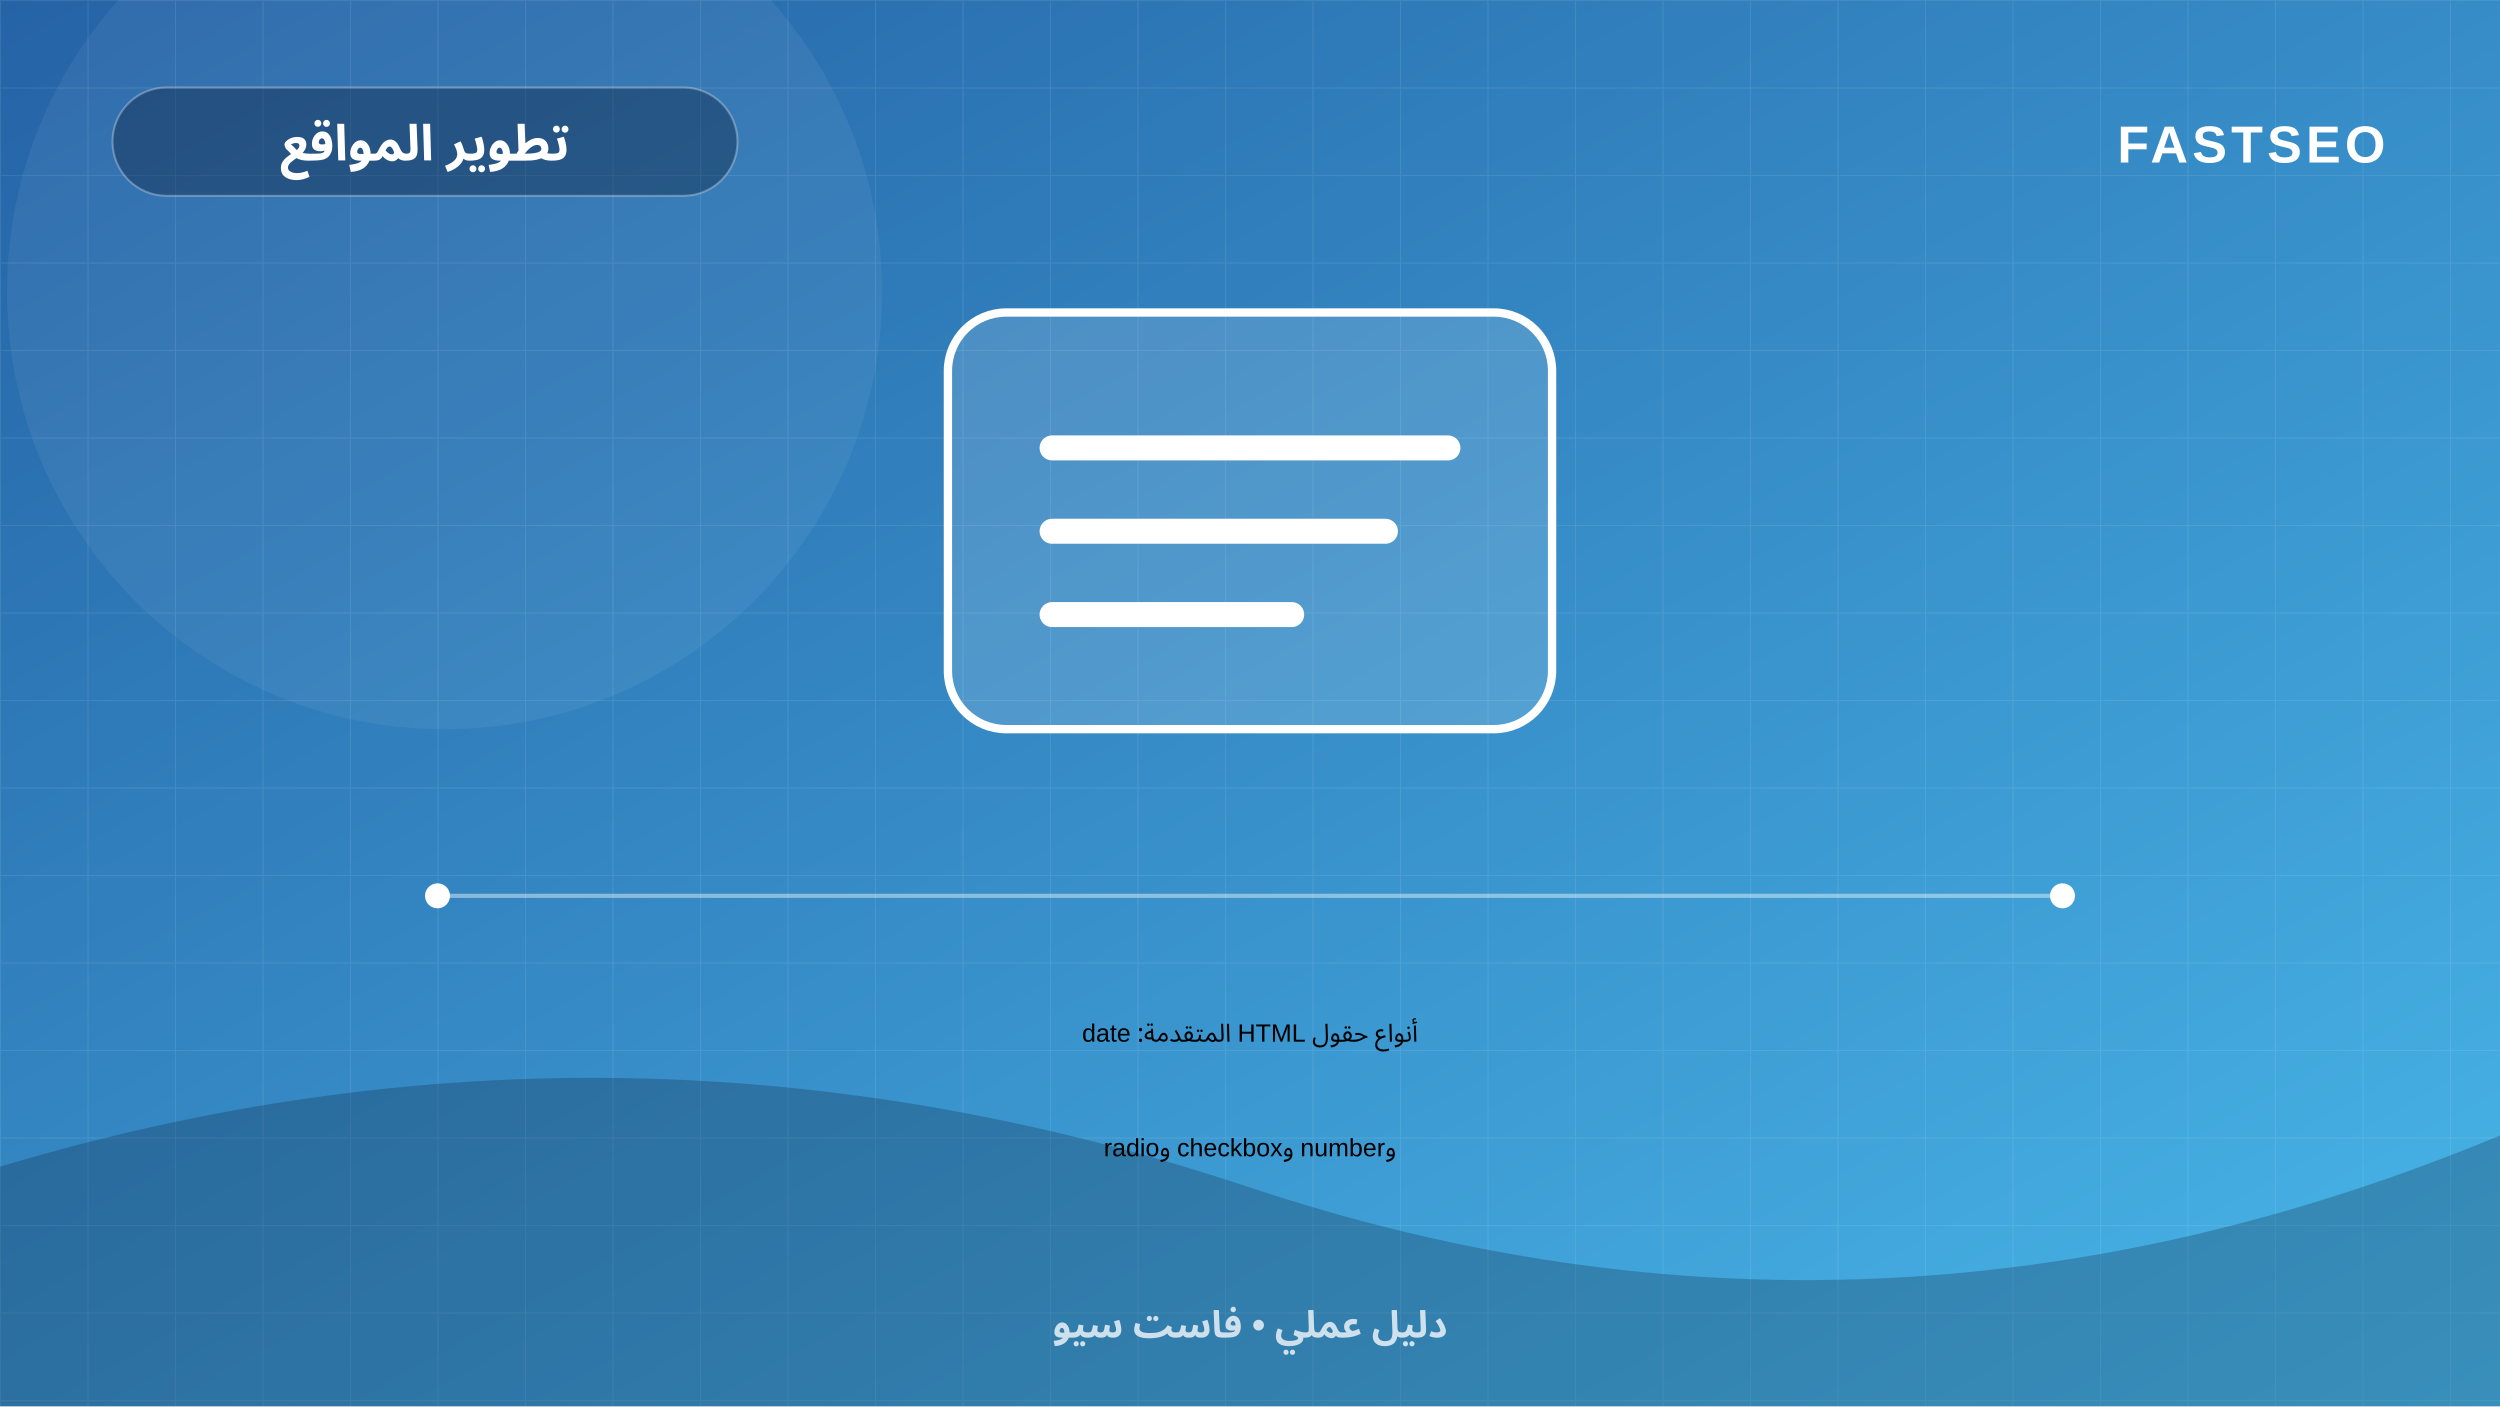
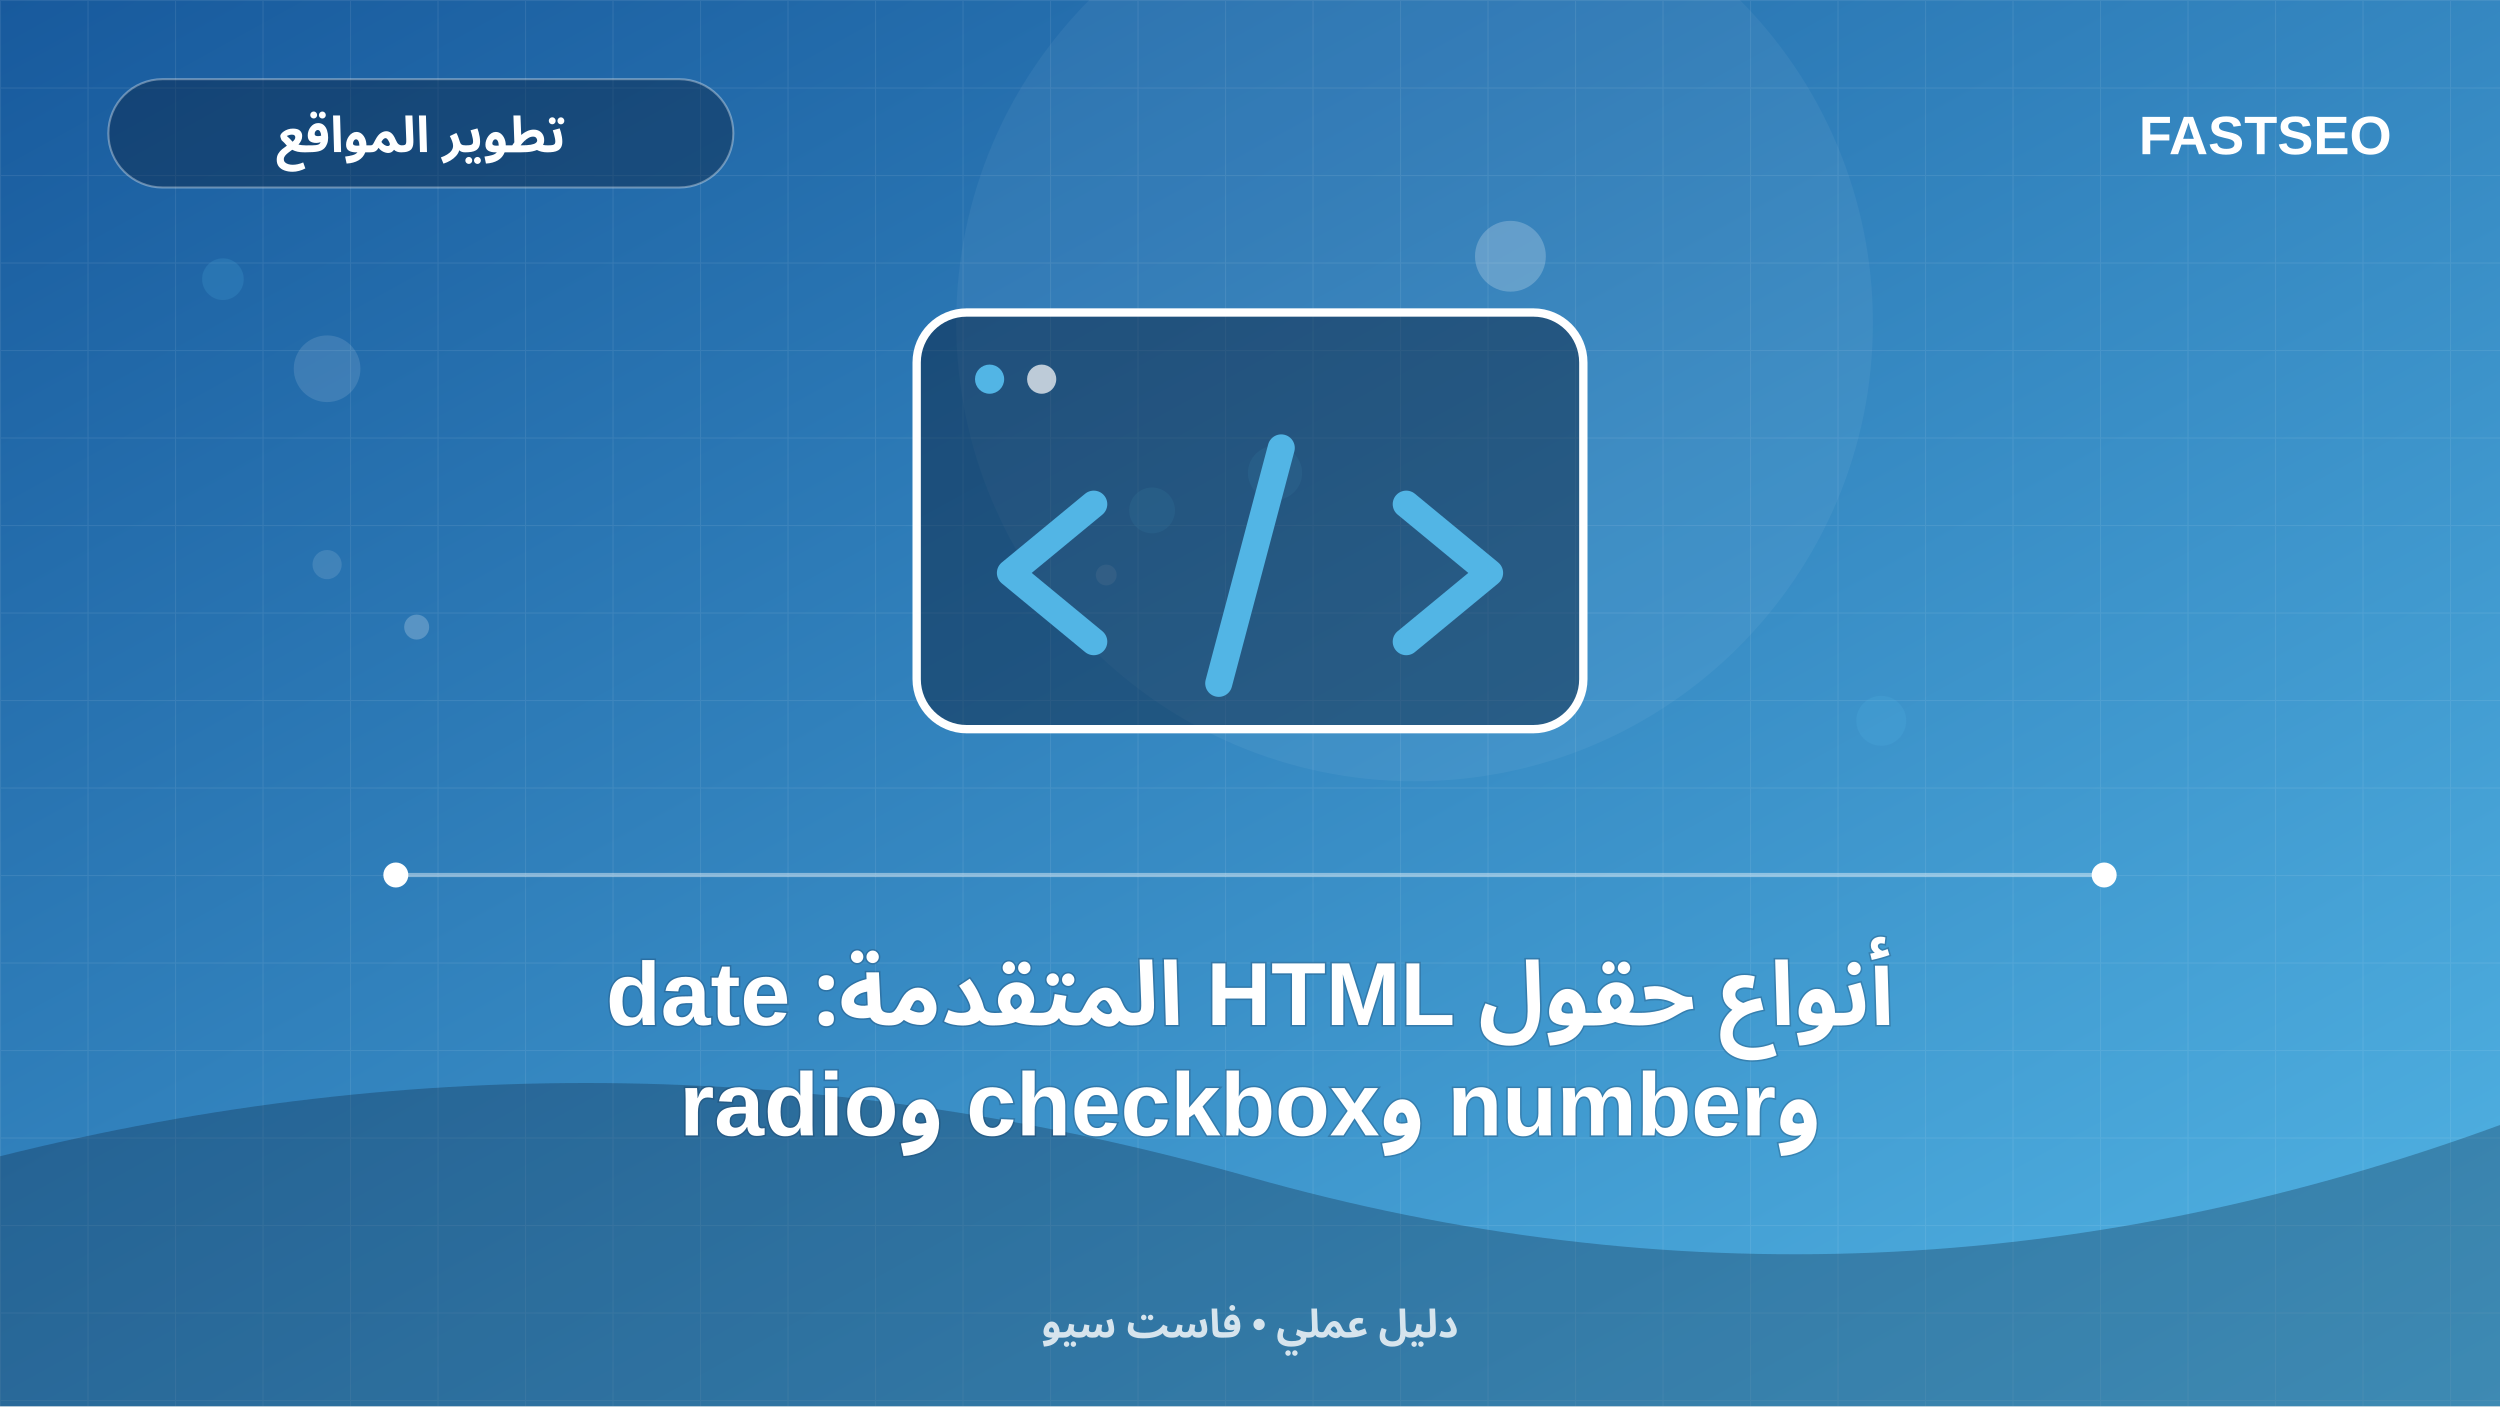
- <svg xmlns="http://www.w3.org/2000/svg" width="1200" height="675" viewBox="0 0 1200 675" role="img" aria-labelledby="title desc">
+ <svg xmlns="http://www.w3.org/2000/svg" width="1200" height="675" viewBox="0 0 1200 675" role="img" aria-labelledby="t dsc">
  <defs>
    <linearGradient id="bg" x1="0" y1="0" x2="1" y2="1">
-       <stop offset="0" stop-color="#2563A6" />
-       <stop offset="1" stop-color="#48B6E8" />
+       <stop stop-color="#185A9D" />
+       <stop offset="1" stop-color="#52B5E5" />
    </linearGradient>
-     <radialGradient id="orb">
-       <stop stop-color="#fff" stop-opacity=".5" />
-       <stop offset="1" stop-color="#fff" stop-opacity="0" />
-     </radialGradient>
-     <pattern id="grid" width="42" height="42" patternUnits="userSpaceOnUse">
-       <path d="M42 0H0V42" fill="none" stroke="#fff" stroke-opacity=".09" stroke-width="1" />
+     <pattern id="g" width="42" height="42" patternUnits="userSpaceOnUse">
+       <path d="M42 0H0V42" fill="none" stroke="#fff" stroke-opacity=".08" />
    </pattern>
+     <style>.headline{fill:#fff;font-family:'Noto Sans Arabic',Tahoma,Arial,sans-serif;font-size:43px;font-weight:900;paint-order:stroke;stroke:#10213B;stroke-opacity:.22;stroke-width:1.5px}</style>
  </defs>
  <rect width="1200" height="675" fill="url(#bg)" />
-   <rect width="1200" height="675" fill="url(#grid)" />
-   <path d="M0 560Q300 470 600 570T1200 545V675H0Z" fill="#07152B" opacity=".24" />
-   <circle cx="213.4" cy="140" r="210" fill="#fff" opacity=".055" />
-   <circle cx="-919" cy="51" r="12" fill="#fff" opacity="0.12" />
-   <circle cx="-420" cy="70" r="11" fill="#48B6E8" opacity="0.19" />
-   <circle cx="-690" cy="80" r="10" fill="#fff" opacity="0.26" />
-   <circle cx="-305" cy="85" r="9" fill="#48B6E8" opacity="0.12" />
-   <circle cx="-633" cy="-63" r="8" fill="#fff" opacity="0.19" />
-   <circle cx="-797" cy="13" r="7" fill="#48B6E8" opacity="0.26" />
-   <circle cx="-359" cy="51" r="6" fill="#fff" opacity="0.12" />
-   <circle cx="-140" cy="70" r="5" fill="#48B6E8" opacity="0.19" />
-   <g font-family="Noto Sans Arabic,Tahoma,Arial,sans-serif">
-     <rect x="54" y="42" width="300" height="52" rx="26" fill="#07152B" fill-opacity=".35" stroke="#fff" stroke-opacity=".3" />
-     <text x="204" y="77" text-anchor="middle" fill="#fff" font-size="24" font-weight="800" direction="rtl">تطوير المواقع</text>
-     <text x="1145" y="78" text-anchor="end" fill="#fff" font-size="25" font-weight="900" letter-spacing="2">FASTSEO</text>
+   <rect width="1200" height="675" fill="url(#g)" />
+   <circle cx="679" cy="155" r="220" fill="#fff" opacity=".05" />
+   <circle cx="157" cy="177" r="16" fill="#fff" opacity="0.12" />
+   <circle cx="107" cy="134" r="10" fill="#52B5E5" opacity="0.17" />
+   <circle cx="725" cy="123" r="17" fill="#fff" opacity="0.22" />
+   <circle cx="553" cy="245" r="11" fill="#52B5E5" opacity="0.27" />
+   <circle cx="531" cy="276" r="5" fill="#fff" opacity="0.12" />
+   <circle cx="903" cy="346" r="12" fill="#52B5E5" opacity="0.17" />
+   <circle cx="200" cy="301" r="6" fill="#fff" opacity="0.22" />
+   <circle cx="612" cy="227" r="13" fill="#52B5E5" opacity="0.27" />
+   <circle cx="157" cy="271" r="7" fill="#fff" opacity="0.12" />
+   <path d="M0 555Q300 480 600 565T1200 540V675H0Z" fill="#07152B" opacity=".27" />
+   <g font-family="'Noto Sans Arabic',Tahoma,Arial,sans-serif">
+     <rect x="52" y="38" width="300" height="52" rx="26" fill="#07152B" fill-opacity=".36" stroke="#fff" stroke-opacity=".35" />
+     <text x="202" y="73" text-anchor="middle" fill="#fff" font-size="24" font-weight="800" direction="rtl">تطوير المواقع</text>
+     <text x="1148" y="74" text-anchor="end" fill="#fff" font-size="26" font-weight="900">FASTSEO</text>
    <g transform="translate(600 250)">
-       <rect x="-145" y="-100" width="290" height="200" rx="28" fill="#fff" fill-opacity=".14" stroke="#fff" stroke-width="4" />
-       <path d="M-95 -35H95 M-95 5H65 M-95 45H20" stroke="#fff" stroke-width="12" stroke-linecap="round" />
+       <rect x="-160" y="-100" width="320" height="200" rx="24" fill="#07152B" fill-opacity=".42" stroke="#fff" stroke-width="4" />
+       <circle cx="-125" cy="-68" r="7" fill="#52B5E5" />
+       <circle cx="-100" cy="-68" r="7" fill="#fff" opacity=".7" />
+       <path d="M-75 -8L-115 25 -75 58M75 -8L115 25 75 58M15 -35L-15 78" fill="none" stroke="#52B5E5" stroke-width="13" stroke-linecap="round" stroke-linejoin="round" />
    </g>
-     <path d="M210 430H990" stroke="#fff" stroke-opacity=".42" stroke-width="2" />
-     <circle cx="210" cy="430" r="6" fill="#fff" />
-     <circle cx="990" cy="430" r="6" fill="#fff" />
-     <text x="600" y="500" text-anchor="middle" direction="rtl" unicode-bidi="plaintext" class="headline">أنواع حقول HTML المتقدمة: date</text>
-     <text x="600" y="555" text-anchor="middle" direction="rtl" unicode-bidi="plaintext" class="headline">وnumber وcheckbox وradio</text>
-     <text x="600" y="642" text-anchor="middle" fill="#fff" opacity=".76" font-size="18" font-weight="600" direction="rtl">دليل عملي • فاست سيو</text>
+     <path d="M190 420H1010" stroke="#fff" stroke-opacity=".42" stroke-width="2" />
+     <circle cx="190" cy="420" r="6" fill="#fff" />
+     <circle cx="1010" cy="420" r="6" fill="#fff" />
+     <text class="headline" x="600" y="492" text-anchor="middle" direction="rtl" unicode-bidi="plaintext">أنواع حقول HTML المتقدمة: date</text>
+     <text class="headline" x="600" y="545" text-anchor="middle" direction="rtl" unicode-bidi="plaintext">وnumber وcheckbox وradio</text>
+     <text x="600" y="642" text-anchor="middle" fill="#fff" opacity=".8" font-size="19" font-weight="700" direction="rtl">دليل عملي • فاست سيو</text>
  </g>
</svg>
